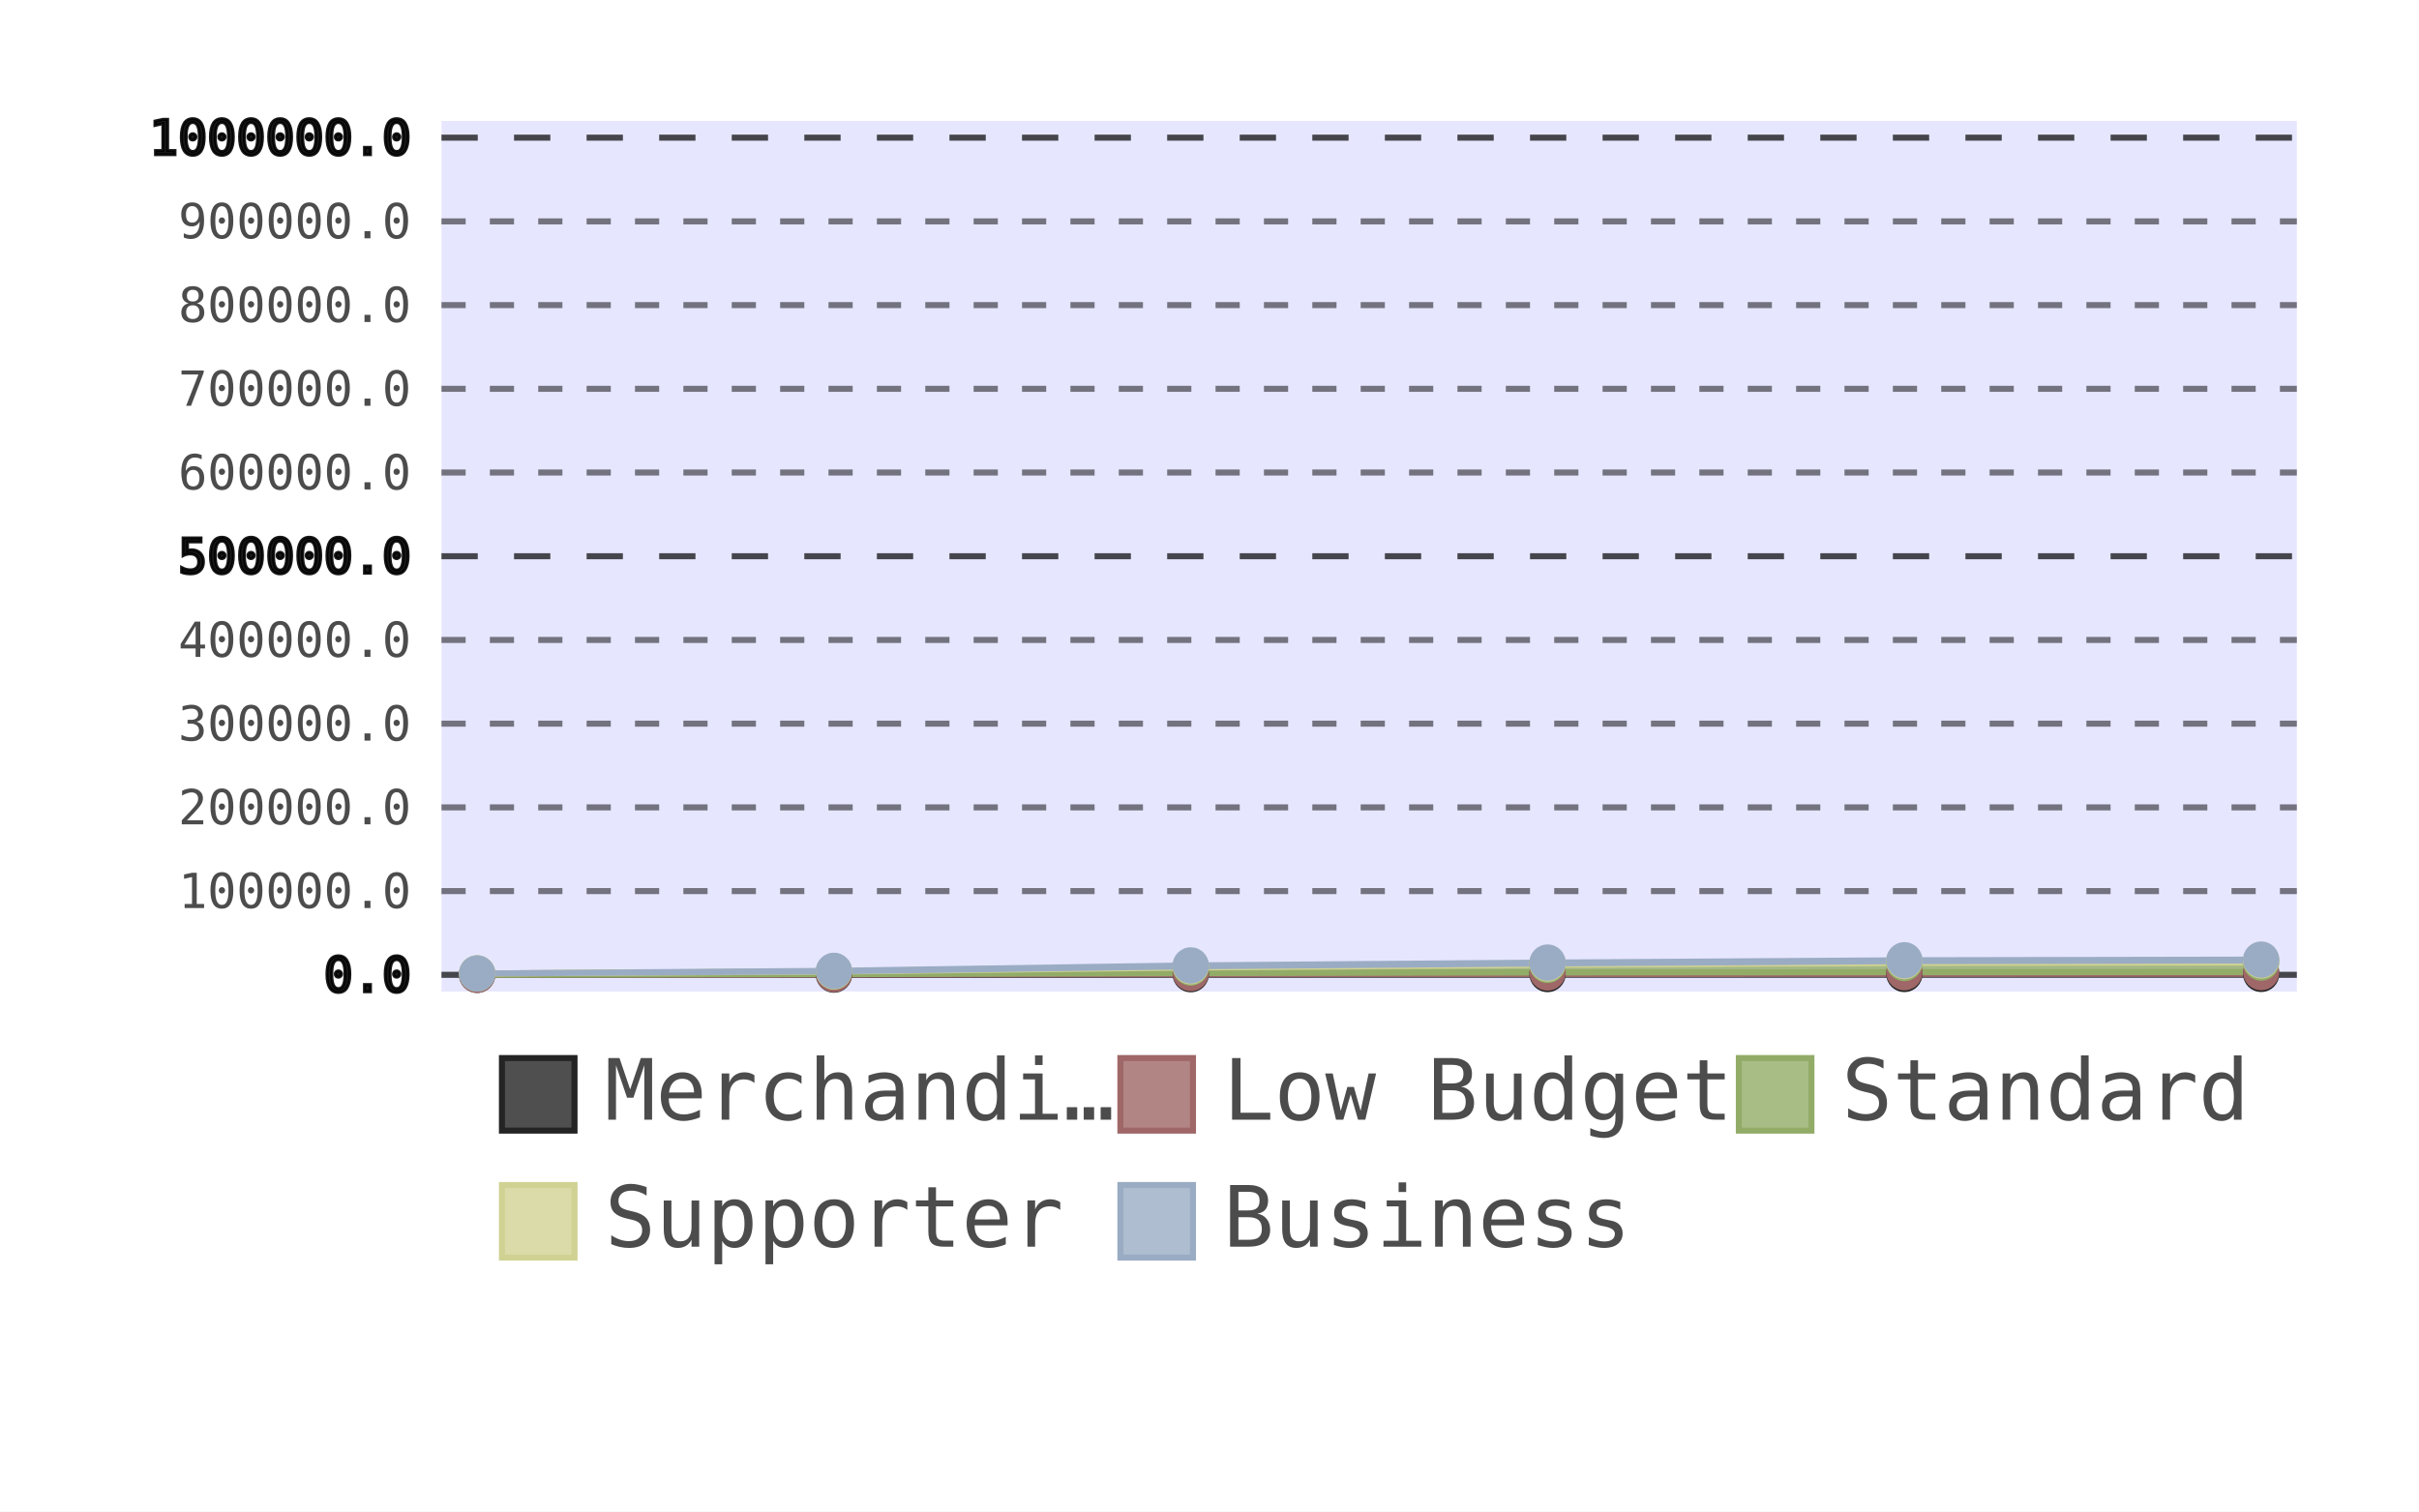
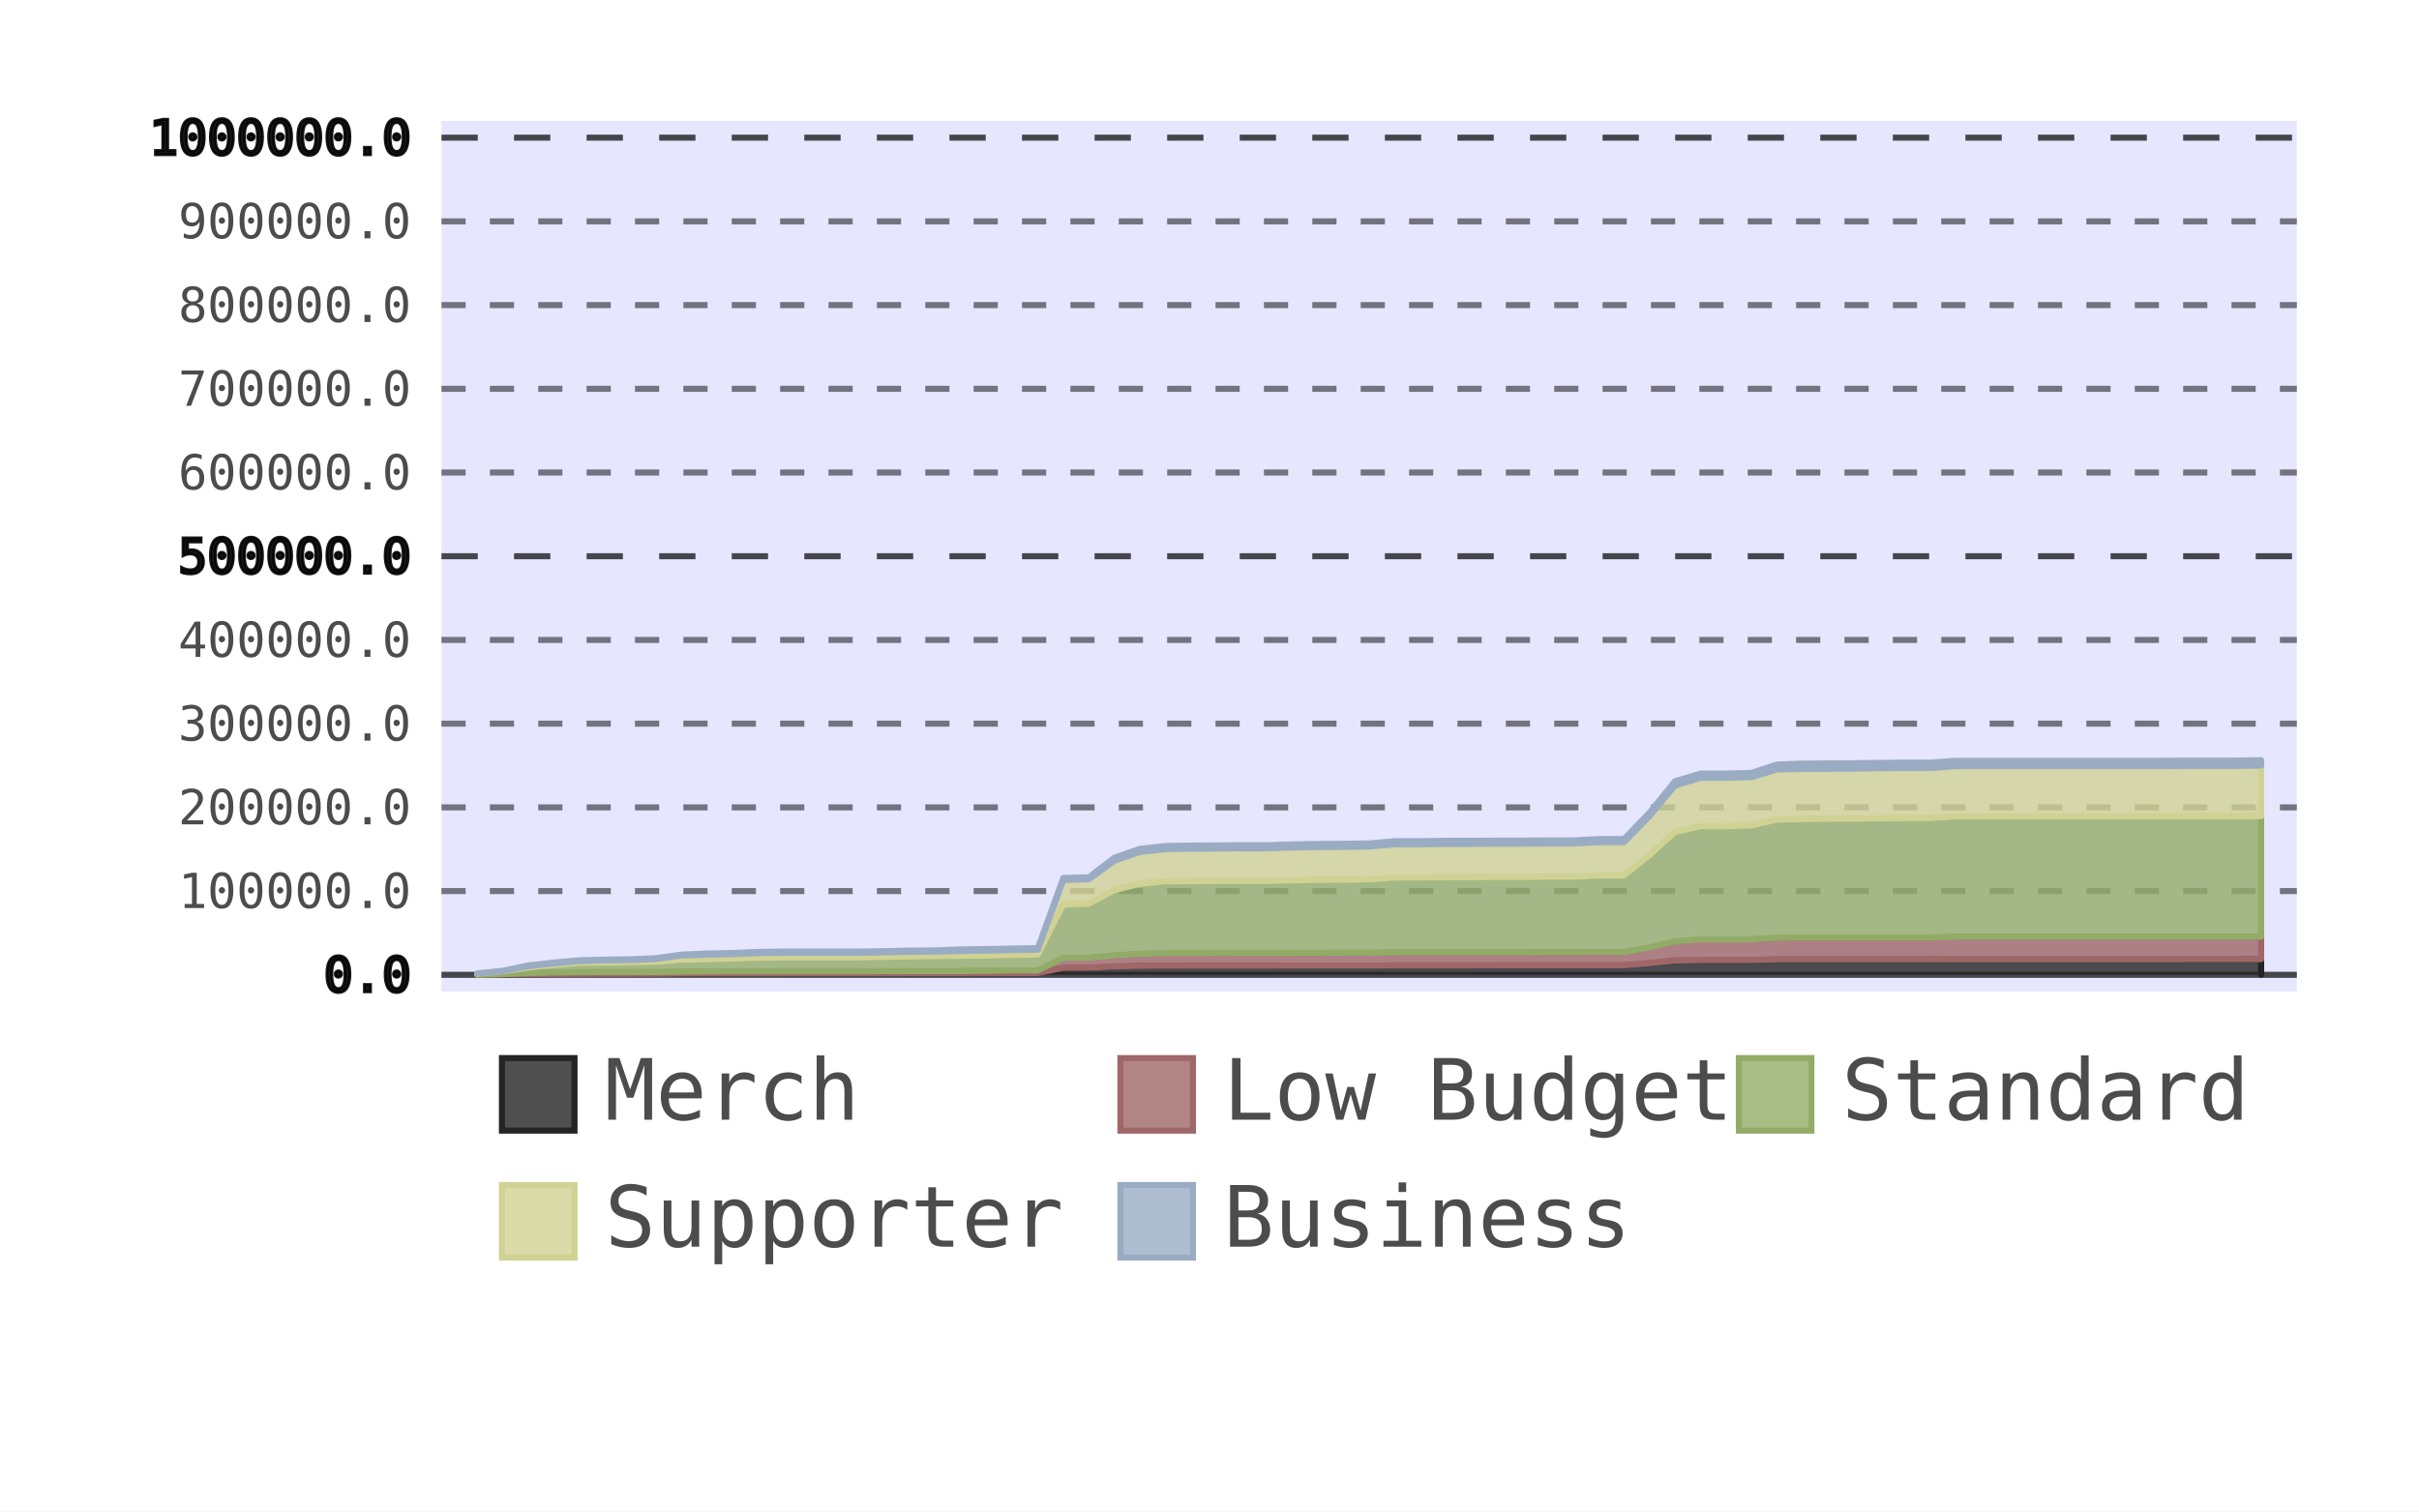
- <svg xmlns="http://www.w3.org/2000/svg" class="pygal-chart" id="chart-c2156979-db6f-4443-aa05-d9ec61f78ee3" viewBox="0 0 400 250">
+ <svg xmlns="http://www.w3.org/2000/svg" class="pygal-chart" id="chart-607668d2-a44b-4034-b220-4e1548776799" viewBox="0 0 400 250">
  <defs>
-     <style type="text/css">#chart-c2156979-db6f-4443-aa05-d9ec61f78ee3 .title{font-family:"monospace";font-size:16px}#chart-c2156979-db6f-4443-aa05-d9ec61f78ee3 .legends .legend text{font-family:"monospace";font-size:14px}#chart-c2156979-db6f-4443-aa05-d9ec61f78ee3 .axis text{font-family:"monospace";font-size:8px}#chart-c2156979-db6f-4443-aa05-d9ec61f78ee3 .axis text.major{font-family:"monospace";font-size:8px}#chart-c2156979-db6f-4443-aa05-d9ec61f78ee3 .series text{font-family:"monospace";font-size:8px}#chart-c2156979-db6f-4443-aa05-d9ec61f78ee3 .tooltip text{font-family:"monospace";font-size:16px}#chart-c2156979-db6f-4443-aa05-d9ec61f78ee3 text.no_data{font-size:64px}
- #chart-c2156979-db6f-4443-aa05-d9ec61f78ee3{background-color:white}#chart-c2156979-db6f-4443-aa05-d9ec61f78ee3 path,#chart-c2156979-db6f-4443-aa05-d9ec61f78ee3 line,#chart-c2156979-db6f-4443-aa05-d9ec61f78ee3 rect,#chart-c2156979-db6f-4443-aa05-d9ec61f78ee3 circle{-webkit-transition:250ms;-moz-transition:250ms;transition:250ms}#chart-c2156979-db6f-4443-aa05-d9ec61f78ee3 .graph &gt; .background{fill:white}#chart-c2156979-db6f-4443-aa05-d9ec61f78ee3 .plot &gt; .background{fill:rgba(0,0,255,0.1)}#chart-c2156979-db6f-4443-aa05-d9ec61f78ee3 .graph{fill:rgba(0,0,0,0.7)}#chart-c2156979-db6f-4443-aa05-d9ec61f78ee3 text.no_data{fill:rgba(0,0,0,0.9)}#chart-c2156979-db6f-4443-aa05-d9ec61f78ee3 .title{fill:rgba(0,0,0,0.9)}#chart-c2156979-db6f-4443-aa05-d9ec61f78ee3 .legends .legend text{fill:rgba(0,0,0,0.7)}#chart-c2156979-db6f-4443-aa05-d9ec61f78ee3 .legends .legend:hover text{fill:rgba(0,0,0,0.9)}#chart-c2156979-db6f-4443-aa05-d9ec61f78ee3 .axis .line{stroke:rgba(0,0,0,0.9)}#chart-c2156979-db6f-4443-aa05-d9ec61f78ee3 .axis .guide.line{stroke:rgba(0,0,0,0.5)}#chart-c2156979-db6f-4443-aa05-d9ec61f78ee3 .axis .major.line{stroke:rgba(0,0,0,0.7)}#chart-c2156979-db6f-4443-aa05-d9ec61f78ee3 .axis text.major{stroke:rgba(0,0,0,0.9);fill:rgba(0,0,0,0.9)}#chart-c2156979-db6f-4443-aa05-d9ec61f78ee3 .axis.y .guides:hover .guide.line,#chart-c2156979-db6f-4443-aa05-d9ec61f78ee3 .line-graph .axis.x .guides:hover .guide.line,#chart-c2156979-db6f-4443-aa05-d9ec61f78ee3 .stackedline-graph .axis.x .guides:hover .guide.line,#chart-c2156979-db6f-4443-aa05-d9ec61f78ee3 .xy-graph .axis.x .guides:hover .guide.line{stroke:rgba(0,0,0,0.9)}#chart-c2156979-db6f-4443-aa05-d9ec61f78ee3 .axis .guides:hover text{fill:rgba(0,0,0,0.9)}#chart-c2156979-db6f-4443-aa05-d9ec61f78ee3 .reactive{fill-opacity:.8}#chart-c2156979-db6f-4443-aa05-d9ec61f78ee3 .reactive.active,#chart-c2156979-db6f-4443-aa05-d9ec61f78ee3 .active .reactive{fill-opacity:.9}#chart-c2156979-db6f-4443-aa05-d9ec61f78ee3 .series{stroke-width:1.0;stroke-linejoin:round;stroke-linecap:round;stroke-dasharray:0,0}#chart-c2156979-db6f-4443-aa05-d9ec61f78ee3 .series text{fill:rgba(0,0,0,0.9)}#chart-c2156979-db6f-4443-aa05-d9ec61f78ee3 .tooltip rect{fill:rgba(0,0,255,0.1);stroke:rgba(0,0,0,0.9)}#chart-c2156979-db6f-4443-aa05-d9ec61f78ee3 .tooltip text{fill:rgba(0,0,0,0.9)}#chart-c2156979-db6f-4443-aa05-d9ec61f78ee3 .map-element{fill:rgba(0,0,0,0.7);stroke:rgba(0,0,0,0.5) !important;opacity:.9;stroke-width:3;-webkit-transition:250ms;-moz-transition:250ms;-o-transition:250ms;transition:250ms}#chart-c2156979-db6f-4443-aa05-d9ec61f78ee3 .map-element:hover{opacity:1;stroke-width:10}#chart-c2156979-db6f-4443-aa05-d9ec61f78ee3 .color-0,#chart-c2156979-db6f-4443-aa05-d9ec61f78ee3 .color-0 a:visited{stroke:#242424;fill:#242424}#chart-c2156979-db6f-4443-aa05-d9ec61f78ee3 .color-1,#chart-c2156979-db6f-4443-aa05-d9ec61f78ee3 .color-1 a:visited{stroke:#9f6767;fill:#9f6767}#chart-c2156979-db6f-4443-aa05-d9ec61f78ee3 .color-2,#chart-c2156979-db6f-4443-aa05-d9ec61f78ee3 .color-2 a:visited{stroke:#92ac68;fill:#92ac68}#chart-c2156979-db6f-4443-aa05-d9ec61f78ee3 .color-3,#chart-c2156979-db6f-4443-aa05-d9ec61f78ee3 .color-3 a:visited{stroke:#d0d293;fill:#d0d293}#chart-c2156979-db6f-4443-aa05-d9ec61f78ee3 .color-4,#chart-c2156979-db6f-4443-aa05-d9ec61f78ee3 .color-4 a:visited{stroke:#9aacc3;fill:#9aacc3}#chart-c2156979-db6f-4443-aa05-d9ec61f78ee3 .color-5,#chart-c2156979-db6f-4443-aa05-d9ec61f78ee3 .color-5 a:visited{stroke:#bb77a4;fill:#bb77a4}#chart-c2156979-db6f-4443-aa05-d9ec61f78ee3 .color-6,#chart-c2156979-db6f-4443-aa05-d9ec61f78ee3 .color-6 a:visited{stroke:#77bbb5;fill:#77bbb5}#chart-c2156979-db6f-4443-aa05-d9ec61f78ee3 .color-7,#chart-c2156979-db6f-4443-aa05-d9ec61f78ee3 .color-7 a:visited{stroke:#777777;fill:#777777}#chart-c2156979-db6f-4443-aa05-d9ec61f78ee3 .color-8,#chart-c2156979-db6f-4443-aa05-d9ec61f78ee3 .color-8 a:visited{stroke:#242424;fill:#242424}#chart-c2156979-db6f-4443-aa05-d9ec61f78ee3 .color-9,#chart-c2156979-db6f-4443-aa05-d9ec61f78ee3 .color-9 a:visited{stroke:#9f6767;fill:#9f6767}#chart-c2156979-db6f-4443-aa05-d9ec61f78ee3 .color-10,#chart-c2156979-db6f-4443-aa05-d9ec61f78ee3 .color-10 a:visited{stroke:#92ac68;fill:#92ac68}#chart-c2156979-db6f-4443-aa05-d9ec61f78ee3 .color-11,#chart-c2156979-db6f-4443-aa05-d9ec61f78ee3 .color-11 a:visited{stroke:#d0d293;fill:#d0d293}#chart-c2156979-db6f-4443-aa05-d9ec61f78ee3 .color-12,#chart-c2156979-db6f-4443-aa05-d9ec61f78ee3 .color-12 a:visited{stroke:#9aacc3;fill:#9aacc3}#chart-c2156979-db6f-4443-aa05-d9ec61f78ee3 .color-13,#chart-c2156979-db6f-4443-aa05-d9ec61f78ee3 .color-13 a:visited{stroke:#bb77a4;fill:#bb77a4}#chart-c2156979-db6f-4443-aa05-d9ec61f78ee3 .color-14,#chart-c2156979-db6f-4443-aa05-d9ec61f78ee3 .color-14 a:visited{stroke:#77bbb5;fill:#77bbb5}#chart-c2156979-db6f-4443-aa05-d9ec61f78ee3 .color-15,#chart-c2156979-db6f-4443-aa05-d9ec61f78ee3 .color-15 a:visited{stroke:#777777;fill:#777777}
- #chart-c2156979-db6f-4443-aa05-d9ec61f78ee3 text.no_data{text-anchor:middle}#chart-c2156979-db6f-4443-aa05-d9ec61f78ee3 .guide.line{fill-opacity:0}#chart-c2156979-db6f-4443-aa05-d9ec61f78ee3 .centered{text-anchor:middle}#chart-c2156979-db6f-4443-aa05-d9ec61f78ee3 .title{text-anchor:middle}#chart-c2156979-db6f-4443-aa05-d9ec61f78ee3 .legends .legend text{fill-opacity:1}#chart-c2156979-db6f-4443-aa05-d9ec61f78ee3 .axis.x text{text-anchor:middle}#chart-c2156979-db6f-4443-aa05-d9ec61f78ee3 .axis.x:not(.web) text[transform]{text-anchor:start}#chart-c2156979-db6f-4443-aa05-d9ec61f78ee3 .axis.y text{text-anchor:end}#chart-c2156979-db6f-4443-aa05-d9ec61f78ee3 .axis.y2 text{text-anchor:start}#chart-c2156979-db6f-4443-aa05-d9ec61f78ee3 .axis.y .logarithmic text:not(.major),#chart-c2156979-db6f-4443-aa05-d9ec61f78ee3 .axis.y2 .logarithmic text:not(.major){font-size:50%}#chart-c2156979-db6f-4443-aa05-d9ec61f78ee3 .axis .guide.line{stroke-dasharray:4,4}#chart-c2156979-db6f-4443-aa05-d9ec61f78ee3 .axis .major.guide.line{stroke-dasharray:6,6}#chart-c2156979-db6f-4443-aa05-d9ec61f78ee3 .axis text.major{stroke-width:0.5px}#chart-c2156979-db6f-4443-aa05-d9ec61f78ee3 .horizontal .axis.y .guide.line,#chart-c2156979-db6f-4443-aa05-d9ec61f78ee3 .horizontal .axis.y2 .guide.line,#chart-c2156979-db6f-4443-aa05-d9ec61f78ee3 .vertical .axis.x .guide.line{opacity:0}#chart-c2156979-db6f-4443-aa05-d9ec61f78ee3 .horizontal .axis.always_show .guide.line,#chart-c2156979-db6f-4443-aa05-d9ec61f78ee3 .vertical .axis.always_show .guide.line{opacity:1 !important}#chart-c2156979-db6f-4443-aa05-d9ec61f78ee3 .axis.y .guides:hover .guide.line,#chart-c2156979-db6f-4443-aa05-d9ec61f78ee3 .axis.y2 .guides:hover .guide.line,#chart-c2156979-db6f-4443-aa05-d9ec61f78ee3 .axis.x .guides:hover .guide.line{opacity:1}#chart-c2156979-db6f-4443-aa05-d9ec61f78ee3 .axis .guides:hover text{opacity:1}#chart-c2156979-db6f-4443-aa05-d9ec61f78ee3 .nofill{fill:none}#chart-c2156979-db6f-4443-aa05-d9ec61f78ee3 .subtle-fill{fill-opacity:.2}#chart-c2156979-db6f-4443-aa05-d9ec61f78ee3 .dot{stroke-width:1px;fill-opacity:1}#chart-c2156979-db6f-4443-aa05-d9ec61f78ee3 .dot.active{stroke-width:5px}#chart-c2156979-db6f-4443-aa05-d9ec61f78ee3 .series text{stroke:none}#chart-c2156979-db6f-4443-aa05-d9ec61f78ee3 .series text.active{opacity:1}#chart-c2156979-db6f-4443-aa05-d9ec61f78ee3 .tooltip rect{fill-opacity:0.8}#chart-c2156979-db6f-4443-aa05-d9ec61f78ee3 .tooltip text{fill-opacity:1}#chart-c2156979-db6f-4443-aa05-d9ec61f78ee3 .tooltip text tspan.label{fill-opacity:.8}</style>
+     <style type="text/css">#chart-607668d2-a44b-4034-b220-4e1548776799 .title{font-family:"monospace";font-size:16px}#chart-607668d2-a44b-4034-b220-4e1548776799 .legends .legend text{font-family:"monospace";font-size:14px}#chart-607668d2-a44b-4034-b220-4e1548776799 .axis text{font-family:"monospace";font-size:8px}#chart-607668d2-a44b-4034-b220-4e1548776799 .axis text.major{font-family:"monospace";font-size:8px}#chart-607668d2-a44b-4034-b220-4e1548776799 .series text{font-family:"monospace";font-size:8px}#chart-607668d2-a44b-4034-b220-4e1548776799 .tooltip text{font-family:"monospace";font-size:16px}#chart-607668d2-a44b-4034-b220-4e1548776799 text.no_data{font-size:64px}
+ #chart-607668d2-a44b-4034-b220-4e1548776799{background-color:white}#chart-607668d2-a44b-4034-b220-4e1548776799 path,#chart-607668d2-a44b-4034-b220-4e1548776799 line,#chart-607668d2-a44b-4034-b220-4e1548776799 rect,#chart-607668d2-a44b-4034-b220-4e1548776799 circle{-webkit-transition:250ms;-moz-transition:250ms;transition:250ms}#chart-607668d2-a44b-4034-b220-4e1548776799 .graph &gt; .background{fill:white}#chart-607668d2-a44b-4034-b220-4e1548776799 .plot &gt; .background{fill:rgba(0,0,255,0.1)}#chart-607668d2-a44b-4034-b220-4e1548776799 .graph{fill:rgba(0,0,0,0.7)}#chart-607668d2-a44b-4034-b220-4e1548776799 text.no_data{fill:rgba(0,0,0,0.9)}#chart-607668d2-a44b-4034-b220-4e1548776799 .title{fill:rgba(0,0,0,0.9)}#chart-607668d2-a44b-4034-b220-4e1548776799 .legends .legend text{fill:rgba(0,0,0,0.7)}#chart-607668d2-a44b-4034-b220-4e1548776799 .legends .legend:hover text{fill:rgba(0,0,0,0.9)}#chart-607668d2-a44b-4034-b220-4e1548776799 .axis .line{stroke:rgba(0,0,0,0.9)}#chart-607668d2-a44b-4034-b220-4e1548776799 .axis .guide.line{stroke:rgba(0,0,0,0.5)}#chart-607668d2-a44b-4034-b220-4e1548776799 .axis .major.line{stroke:rgba(0,0,0,0.7)}#chart-607668d2-a44b-4034-b220-4e1548776799 .axis text.major{stroke:rgba(0,0,0,0.9);fill:rgba(0,0,0,0.9)}#chart-607668d2-a44b-4034-b220-4e1548776799 .axis.y .guides:hover .guide.line,#chart-607668d2-a44b-4034-b220-4e1548776799 .line-graph .axis.x .guides:hover .guide.line,#chart-607668d2-a44b-4034-b220-4e1548776799 .stackedline-graph .axis.x .guides:hover .guide.line,#chart-607668d2-a44b-4034-b220-4e1548776799 .xy-graph .axis.x .guides:hover .guide.line{stroke:rgba(0,0,0,0.9)}#chart-607668d2-a44b-4034-b220-4e1548776799 .axis .guides:hover text{fill:rgba(0,0,0,0.9)}#chart-607668d2-a44b-4034-b220-4e1548776799 .reactive{fill-opacity:.8}#chart-607668d2-a44b-4034-b220-4e1548776799 .reactive.active,#chart-607668d2-a44b-4034-b220-4e1548776799 .active .reactive{fill-opacity:.9}#chart-607668d2-a44b-4034-b220-4e1548776799 .series{stroke-width:1.0;stroke-linejoin:round;stroke-linecap:round;stroke-dasharray:0,0}#chart-607668d2-a44b-4034-b220-4e1548776799 .series text{fill:rgba(0,0,0,0.9)}#chart-607668d2-a44b-4034-b220-4e1548776799 .tooltip rect{fill:rgba(0,0,255,0.1);stroke:rgba(0,0,0,0.9)}#chart-607668d2-a44b-4034-b220-4e1548776799 .tooltip text{fill:rgba(0,0,0,0.9)}#chart-607668d2-a44b-4034-b220-4e1548776799 .map-element{fill:rgba(0,0,0,0.7);stroke:rgba(0,0,0,0.5) !important;opacity:.9;stroke-width:3;-webkit-transition:250ms;-moz-transition:250ms;-o-transition:250ms;transition:250ms}#chart-607668d2-a44b-4034-b220-4e1548776799 .map-element:hover{opacity:1;stroke-width:10}#chart-607668d2-a44b-4034-b220-4e1548776799 .color-0,#chart-607668d2-a44b-4034-b220-4e1548776799 .color-0 a:visited{stroke:#242424;fill:#242424}#chart-607668d2-a44b-4034-b220-4e1548776799 .color-1,#chart-607668d2-a44b-4034-b220-4e1548776799 .color-1 a:visited{stroke:#9f6767;fill:#9f6767}#chart-607668d2-a44b-4034-b220-4e1548776799 .color-2,#chart-607668d2-a44b-4034-b220-4e1548776799 .color-2 a:visited{stroke:#92ac68;fill:#92ac68}#chart-607668d2-a44b-4034-b220-4e1548776799 .color-3,#chart-607668d2-a44b-4034-b220-4e1548776799 .color-3 a:visited{stroke:#d0d293;fill:#d0d293}#chart-607668d2-a44b-4034-b220-4e1548776799 .color-4,#chart-607668d2-a44b-4034-b220-4e1548776799 .color-4 a:visited{stroke:#9aacc3;fill:#9aacc3}#chart-607668d2-a44b-4034-b220-4e1548776799 .color-5,#chart-607668d2-a44b-4034-b220-4e1548776799 .color-5 a:visited{stroke:#bb77a4;fill:#bb77a4}#chart-607668d2-a44b-4034-b220-4e1548776799 .color-6,#chart-607668d2-a44b-4034-b220-4e1548776799 .color-6 a:visited{stroke:#77bbb5;fill:#77bbb5}#chart-607668d2-a44b-4034-b220-4e1548776799 .color-7,#chart-607668d2-a44b-4034-b220-4e1548776799 .color-7 a:visited{stroke:#777777;fill:#777777}#chart-607668d2-a44b-4034-b220-4e1548776799 .color-8,#chart-607668d2-a44b-4034-b220-4e1548776799 .color-8 a:visited{stroke:#242424;fill:#242424}#chart-607668d2-a44b-4034-b220-4e1548776799 .color-9,#chart-607668d2-a44b-4034-b220-4e1548776799 .color-9 a:visited{stroke:#9f6767;fill:#9f6767}#chart-607668d2-a44b-4034-b220-4e1548776799 .color-10,#chart-607668d2-a44b-4034-b220-4e1548776799 .color-10 a:visited{stroke:#92ac68;fill:#92ac68}#chart-607668d2-a44b-4034-b220-4e1548776799 .color-11,#chart-607668d2-a44b-4034-b220-4e1548776799 .color-11 a:visited{stroke:#d0d293;fill:#d0d293}#chart-607668d2-a44b-4034-b220-4e1548776799 .color-12,#chart-607668d2-a44b-4034-b220-4e1548776799 .color-12 a:visited{stroke:#9aacc3;fill:#9aacc3}#chart-607668d2-a44b-4034-b220-4e1548776799 .color-13,#chart-607668d2-a44b-4034-b220-4e1548776799 .color-13 a:visited{stroke:#bb77a4;fill:#bb77a4}#chart-607668d2-a44b-4034-b220-4e1548776799 .color-14,#chart-607668d2-a44b-4034-b220-4e1548776799 .color-14 a:visited{stroke:#77bbb5;fill:#77bbb5}#chart-607668d2-a44b-4034-b220-4e1548776799 .color-15,#chart-607668d2-a44b-4034-b220-4e1548776799 .color-15 a:visited{stroke:#777777;fill:#777777}
+ #chart-607668d2-a44b-4034-b220-4e1548776799 text.no_data{text-anchor:middle}#chart-607668d2-a44b-4034-b220-4e1548776799 .guide.line{fill-opacity:0}#chart-607668d2-a44b-4034-b220-4e1548776799 .centered{text-anchor:middle}#chart-607668d2-a44b-4034-b220-4e1548776799 .title{text-anchor:middle}#chart-607668d2-a44b-4034-b220-4e1548776799 .legends .legend text{fill-opacity:1}#chart-607668d2-a44b-4034-b220-4e1548776799 .axis.x text{text-anchor:middle}#chart-607668d2-a44b-4034-b220-4e1548776799 .axis.x:not(.web) text[transform]{text-anchor:start}#chart-607668d2-a44b-4034-b220-4e1548776799 .axis.y text{text-anchor:end}#chart-607668d2-a44b-4034-b220-4e1548776799 .axis.y2 text{text-anchor:start}#chart-607668d2-a44b-4034-b220-4e1548776799 .axis.y .logarithmic text:not(.major),#chart-607668d2-a44b-4034-b220-4e1548776799 .axis.y2 .logarithmic text:not(.major){font-size:50%}#chart-607668d2-a44b-4034-b220-4e1548776799 .axis .guide.line{stroke-dasharray:4,4}#chart-607668d2-a44b-4034-b220-4e1548776799 .axis .major.guide.line{stroke-dasharray:6,6}#chart-607668d2-a44b-4034-b220-4e1548776799 .axis text.major{stroke-width:0.5px}#chart-607668d2-a44b-4034-b220-4e1548776799 .horizontal .axis.y .guide.line,#chart-607668d2-a44b-4034-b220-4e1548776799 .horizontal .axis.y2 .guide.line,#chart-607668d2-a44b-4034-b220-4e1548776799 .vertical .axis.x .guide.line{opacity:0}#chart-607668d2-a44b-4034-b220-4e1548776799 .horizontal .axis.always_show .guide.line,#chart-607668d2-a44b-4034-b220-4e1548776799 .vertical .axis.always_show .guide.line{opacity:1 !important}#chart-607668d2-a44b-4034-b220-4e1548776799 .axis.y .guides:hover .guide.line,#chart-607668d2-a44b-4034-b220-4e1548776799 .axis.y2 .guides:hover .guide.line,#chart-607668d2-a44b-4034-b220-4e1548776799 .axis.x .guides:hover .guide.line{opacity:1}#chart-607668d2-a44b-4034-b220-4e1548776799 .axis .guides:hover text{opacity:1}#chart-607668d2-a44b-4034-b220-4e1548776799 .nofill{fill:none}#chart-607668d2-a44b-4034-b220-4e1548776799 .subtle-fill{fill-opacity:.2}#chart-607668d2-a44b-4034-b220-4e1548776799 .dot{stroke-width:1px;fill-opacity:1}#chart-607668d2-a44b-4034-b220-4e1548776799 .dot.active{stroke-width:5px}#chart-607668d2-a44b-4034-b220-4e1548776799 .series text{stroke:none}#chart-607668d2-a44b-4034-b220-4e1548776799 .series text.active{opacity:1}#chart-607668d2-a44b-4034-b220-4e1548776799 .tooltip rect{fill-opacity:0.8}#chart-607668d2-a44b-4034-b220-4e1548776799 .tooltip text{fill-opacity:1}#chart-607668d2-a44b-4034-b220-4e1548776799 .tooltip text tspan.label{fill-opacity:.8}</style>
  </defs>
  <g class="graph stackedline-graph vertical">
    <rect class="background" height="250" width="400" x="0" y="0" />
    <g class="plot" transform="translate(73, 20)">
      <rect class="background" height="144.0" width="306.8" x="0" y="0" />
      <g class="axis y">
        <g class="guides">
          <path class="major line" d="M0 141.231 h306.8" />
          <text class="major" x="-5" y="144.031">0.0</text>
        </g>
        <g class="guides">
          <path class="guide line" d="M0 127.385 h306.8" />
          <text class="" x="-5" y="130.185">100000.0</text>
        </g>
        <g class="guides">
          <path class="guide line" d="M0 113.538 h306.8" />
          <text class="" x="-5" y="116.338">200000.0</text>
        </g>
        <g class="guides">
          <path class="guide line" d="M0 99.692 h306.8" />
          <text class="" x="-5" y="102.492">300000.0</text>
        </g>
        <g class="guides">
          <path class="guide line" d="M0 85.846 h306.8" />
          <text class="" x="-5" y="88.646">400000.0</text>
        </g>
        <g class="guides">
          <path class="major guide line" d="M0 72 h306.8" />
          <text class="major" x="-5" y="74.8">500000.0</text>
        </g>
        <g class="guides">
          <path class="guide line" d="M0 58.154 h306.8" />
          <text class="" x="-5" y="60.954">600000.0</text>
        </g>
        <g class="guides">
          <path class="guide line" d="M0 44.308 h306.8" />
          <text class="" x="-5" y="47.108">700000.0</text>
        </g>
        <g class="guides">
          <path class="guide line" d="M0 30.462 h306.8" />
          <text class="" x="-5" y="33.262">800000.0</text>
        </g>
        <g class="guides">
          <path class="guide line" d="M0 16.615 h306.8" />
          <text class="" x="-5" y="19.415">900000.0</text>
        </g>
        <g class="guides">
          <path class="major guide line" d="M0 2.769 h306.8" />
          <text class="major" x="-5" y="5.569">1000000.0</text>
        </g>
      </g>
      <g class="series serie-0 color-0">
-         <path class="line reactive" d="M5.9 141.231 L5.9 141.225 64.9 141.198 123.9 141.123 182.9 141.102 241.9 141.089 300.9 141.074 300.9 141.231" />
+         <path class="line reactive" d="M5.9 141.231 L5.9 141.225 10.114 141.198 14.329 141.123 18.543 141.102 22.757 141.089 26.971 141.074 31.186 141.074 35.4 141.068 39.614 141.006 43.829 140.995 48.043 140.99 52.257 140.982 56.471 140.977 60.686 140.977 64.9 140.977 69.114 140.977 73.329 140.969 77.543 140.966 81.757 140.966 85.971 140.959 90.186 140.953 94.4 140.95 98.614 140.948 102.829 140.069 107.043 140.056 111.257 139.855 115.471 139.757 119.686 139.739 123.9 139.736 128.114 139.736 132.329 139.731 136.543 139.731 140.757 139.723 144.971 139.71 149.186 139.71 153.4 139.71 157.614 139.676 161.829 139.676 166.043 139.676 170.257 139.676 174.471 139.673 178.686 139.673 182.9 139.668 187.114 139.668 191.329 139.655 195.543 139.655 199.757 139.312 203.971 138.862 208.186 138.796 212.4 138.796 216.614 138.796 220.829 138.673 225.043 138.673 229.257 138.673 233.471 138.673 237.686 138.671 241.9 138.671 246.114 138.671 250.329 138.655 254.543 138.655 258.757 138.655 262.971 138.655 267.186 138.655 271.4 138.655 275.614 138.655 279.829 138.655 284.043 138.655 288.257 138.652 292.471 138.652 296.686 138.652 300.9 138.642 300.9 141.231" />
      </g>
      <g class="series serie-1 color-1">
-         <path class="line reactive" d="M5.9 141.225 L64.9 141.121 123.9 140.943 182.9 140.844 241.9 140.804 300.9 140.788 300.9 141.074 241.9 141.089 182.9 141.102 123.9 141.123 64.9 141.198 5.9 141.225" />
+         <path class="line reactive" d="M5.9 141.225 L10.114 141.121 14.329 140.943 18.543 140.844 22.757 140.804 26.971 140.788 31.186 140.788 35.4 140.783 39.614 140.721 43.829 140.66 48.043 140.655 52.257 140.646 56.471 140.642 60.686 140.642 64.9 140.642 69.114 140.642 73.329 140.634 77.543 140.631 81.757 140.631 85.971 140.624 90.186 140.563 94.4 140.51 98.614 140.507 102.829 138.432 107.043 138.419 111.257 138.03 115.471 137.757 119.686 137.659 123.9 137.656 128.114 137.631 132.329 137.626 136.543 137.626 140.757 137.618 144.971 137.606 149.186 137.581 153.4 137.581 157.614 137.521 161.829 137.521 166.043 137.521 170.257 137.521 174.471 137.519 178.686 137.519 182.9 137.486 187.114 137.486 191.329 137.473 195.543 137.473 199.757 136.703 203.971 135.71 208.186 135.362 212.4 135.362 216.614 135.362 220.829 135.087 225.043 135.062 229.257 135.062 233.471 135.062 237.686 135.06 241.9 135.06 246.114 135.06 250.329 134.936 254.543 134.936 258.757 134.936 262.971 134.936 267.186 134.936 271.4 134.936 275.614 134.936 279.829 134.936 284.043 134.936 288.257 134.933 292.471 134.933 296.686 134.933 300.9 134.922 300.9 138.642 296.686 138.652 292.471 138.652 288.257 138.652 284.043 138.655 279.829 138.655 275.614 138.655 271.4 138.655 267.186 138.655 262.971 138.655 258.757 138.655 254.543 138.655 250.329 138.655 246.114 138.671 241.9 138.671 237.686 138.671 233.471 138.673 229.257 138.673 225.043 138.673 220.829 138.673 216.614 138.796 212.4 138.796 208.186 138.796 203.971 138.862 199.757 139.312 195.543 139.655 191.329 139.655 187.114 139.668 182.9 139.668 178.686 139.673 174.471 139.673 170.257 139.676 166.043 139.676 161.829 139.676 157.614 139.676 153.4 139.71 149.186 139.71 144.971 139.71 140.757 139.723 136.543 139.731 132.329 139.731 128.114 139.736 123.9 139.736 119.686 139.739 115.471 139.757 111.257 139.855 107.043 140.056 102.829 140.069 98.614 140.948 94.4 140.95 90.186 140.953 85.971 140.959 81.757 140.966 77.543 140.966 73.329 140.969 69.114 140.977 64.9 140.977 60.686 140.977 56.471 140.977 52.257 140.982 48.043 140.99 43.829 140.995 39.614 141.006 35.4 141.068 31.186 141.074 26.971 141.074 22.757 141.089 18.543 141.102 14.329 141.123 10.114 141.198 5.9 141.225" />
      </g>
      <g class="series serie-2 color-2">
-         <path class="line reactive" d="M5.9 141.012 L64.9 140.694 123.9 140.03 182.9 139.596 241.9 139.281 300.9 139.204 300.9 140.788 241.9 140.804 182.9 140.844 123.9 140.943 64.9 141.121 5.9 141.225" />
+         <path class="line reactive" d="M5.9 141.012 L10.114 140.694 14.329 140.03 18.543 139.596 22.757 139.281 26.971 139.204 31.186 139.143 35.4 139.107 39.614 138.741 43.829 138.65 48.043 138.553 52.257 138.423 56.471 138.357 60.686 138.357 64.9 138.357 69.114 138.357 73.329 138.288 77.543 138.194 81.757 138.164 85.971 138.095 90.186 138.034 94.4 137.951 98.614 137.888 102.829 129.599 107.043 129.494 111.257 127.216 115.471 126.182 119.686 125.779 123.9 125.746 128.114 125.721 132.329 125.715 136.543 125.715 140.757 125.616 144.971 125.543 149.186 125.518 153.4 125.457 157.614 125.154 161.829 125.154 166.043 125.093 170.257 125.093 174.471 125.06 178.686 125.06 182.9 125.027 187.114 125.027 191.329 124.801 195.543 124.801 199.757 121.442 203.971 117.616 208.186 116.659 212.4 116.659 216.614 116.537 220.829 115.561 225.043 115.476 229.257 115.445 233.471 115.415 237.686 115.351 241.9 115.32 246.114 115.32 250.329 115.044 254.543 115.044 258.757 115.044 262.971 115.044 267.186 115.044 271.4 115.044 275.614 115.044 279.829 115.044 284.043 115.044 288.257 115.011 292.471 115.011 296.686 115.011 300.9 115.001 300.9 134.922 296.686 134.933 292.471 134.933 288.257 134.933 284.043 134.936 279.829 134.936 275.614 134.936 271.4 134.936 267.186 134.936 262.971 134.936 258.757 134.936 254.543 134.936 250.329 134.936 246.114 135.06 241.9 135.06 237.686 135.06 233.471 135.062 229.257 135.062 225.043 135.062 220.829 135.087 216.614 135.362 212.4 135.362 208.186 135.362 203.971 135.71 199.757 136.703 195.543 137.473 191.329 137.473 187.114 137.486 182.9 137.486 178.686 137.519 174.471 137.519 170.257 137.521 166.043 137.521 161.829 137.521 157.614 137.521 153.4 137.581 149.186 137.581 144.971 137.606 140.757 137.618 136.543 137.626 132.329 137.626 128.114 137.631 123.9 137.656 119.686 137.659 115.471 137.757 111.257 138.03 107.043 138.419 102.829 138.432 98.614 140.507 94.4 140.51 90.186 140.563 85.971 140.624 81.757 140.631 77.543 140.631 73.329 140.634 69.114 140.642 64.9 140.642 60.686 140.642 56.471 140.642 52.257 140.646 48.043 140.655 43.829 140.66 39.614 140.721 35.4 140.783 31.186 140.788 26.971 140.788 22.757 140.804 18.543 140.844 14.329 140.943 10.114 141.121 5.9 141.225" />
      </g>
      <g class="series serie-3 color-3">
-         <path class="line reactive" d="M5.9 141.012 L64.9 140.653 123.9 139.822 182.9 139.355 241.9 138.97 300.9 138.861 300.9 139.204 241.9 139.281 182.9 139.596 123.9 140.03 64.9 140.694 5.9 141.012" />
+         <path class="line reactive" d="M5.9 141.012 L10.114 140.653 14.329 139.822 18.543 139.355 22.757 138.97 26.971 138.861 31.186 138.8 35.4 138.626 39.614 138.043 43.829 137.919 48.043 137.822 52.257 137.656 56.471 137.59 60.686 137.59 64.9 137.59 69.114 137.59 73.329 137.521 77.543 137.427 81.757 137.397 85.971 137.295 90.186 137.234 94.4 137.151 98.614 137.087 102.829 125.539 107.043 125.434 111.257 122.376 115.471 120.915 119.686 120.446 123.9 120.371 128.114 120.346 132.329 120.307 136.543 120.307 140.757 120.172 144.971 120.099 149.186 120.074 153.4 120.013 157.614 119.643 161.829 119.643 166.043 119.582 170.257 119.582 174.471 119.549 178.686 119.549 182.9 119.517 187.114 119.517 191.329 119.29 195.543 119.29 199.757 114.987 203.971 109.926 208.186 108.653 212.4 108.653 216.614 108.531 220.829 107.273 225.043 107.187 229.257 107.157 233.471 107.126 237.686 107.063 241.9 107.032 246.114 107.032 250.329 106.723 254.543 106.723 258.757 106.723 262.971 106.723 267.186 106.723 271.4 106.723 275.614 106.723 279.829 106.723 284.043 106.723 288.257 106.689 292.471 106.689 296.686 106.689 300.9 106.613 300.9 115.001 296.686 115.011 292.471 115.011 288.257 115.011 284.043 115.044 279.829 115.044 275.614 115.044 271.4 115.044 267.186 115.044 262.971 115.044 258.757 115.044 254.543 115.044 250.329 115.044 246.114 115.32 241.9 115.32 237.686 115.351 233.471 115.415 229.257 115.445 225.043 115.476 220.829 115.561 216.614 116.537 212.4 116.659 208.186 116.659 203.971 117.616 199.757 121.442 195.543 124.801 191.329 124.801 187.114 125.027 182.9 125.027 178.686 125.06 174.471 125.06 170.257 125.093 166.043 125.093 161.829 125.154 157.614 125.154 153.4 125.457 149.186 125.518 144.971 125.543 140.757 125.616 136.543 125.715 132.329 125.715 128.114 125.721 123.9 125.746 119.686 125.779 115.471 126.182 111.257 127.216 107.043 129.494 102.829 129.599 98.614 137.888 94.4 137.951 90.186 138.034 85.971 138.095 81.757 138.164 77.543 138.194 73.329 138.288 69.114 138.357 64.9 138.357 60.686 138.357 56.471 138.357 52.257 138.423 48.043 138.553 43.829 138.65 39.614 138.741 35.4 139.107 31.186 139.143 26.971 139.204 22.757 139.281 18.543 139.596 14.329 140.03 10.114 140.694 5.9 141.012" />
      </g>
      <g class="series serie-4 color-4">
-         <path class="line reactive" d="M5.9 141.012 L64.9 140.57 123.9 139.677 182.9 139.209 241.9 138.825 300.9 138.716 300.9 138.861 241.9 138.97 182.9 139.355 123.9 139.822 64.9 140.653 5.9 141.012" />
+         <path class="line reactive" d="M5.9 141.012 L10.114 140.57 14.329 139.677 18.543 139.209 22.757 138.825 26.971 138.716 31.186 138.655 35.4 138.48 39.614 137.897 43.829 137.711 48.043 137.614 52.257 137.448 56.471 137.382 60.686 137.382 64.9 137.382 69.114 137.382 73.329 137.314 77.543 137.22 81.757 137.189 85.971 137.025 90.186 136.964 94.4 136.881 98.614 136.817 102.829 125.207 107.043 125.102 111.257 121.857 115.471 120.396 119.686 119.926 123.9 119.852 128.114 119.827 132.329 119.788 136.543 119.788 140.757 119.653 144.971 119.58 149.186 119.555 153.4 119.494 157.614 119.124 161.829 119.124 166.043 119.063 170.257 119.063 174.471 119.03 178.686 119.03 182.9 118.997 187.114 118.997 191.329 118.771 195.543 118.771 199.757 114.405 203.971 109.22 208.186 107.947 212.4 107.947 216.614 107.825 220.829 106.442 225.043 106.294 229.257 106.264 233.471 106.233 237.686 106.17 241.9 106.139 246.114 106.139 250.329 105.83 254.543 105.83 258.757 105.83 262.971 105.83 267.186 105.83 271.4 105.83 275.614 105.83 279.829 105.83 284.043 105.83 288.257 105.796 292.471 105.796 296.686 105.796 300.9 105.72 300.9 106.613 296.686 106.689 292.471 106.689 288.257 106.689 284.043 106.723 279.829 106.723 275.614 106.723 271.4 106.723 267.186 106.723 262.971 106.723 258.757 106.723 254.543 106.723 250.329 106.723 246.114 107.032 241.9 107.032 237.686 107.063 233.471 107.126 229.257 107.157 225.043 107.187 220.829 107.273 216.614 108.531 212.4 108.653 208.186 108.653 203.971 109.926 199.757 114.987 195.543 119.29 191.329 119.29 187.114 119.517 182.9 119.517 178.686 119.549 174.471 119.549 170.257 119.582 166.043 119.582 161.829 119.643 157.614 119.643 153.4 120.013 149.186 120.074 144.971 120.099 140.757 120.172 136.543 120.307 132.329 120.307 128.114 120.346 123.9 120.371 119.686 120.446 115.471 120.915 111.257 122.376 107.043 125.434 102.829 125.539 98.614 137.087 94.4 137.151 90.186 137.234 85.971 137.295 81.757 137.397 77.543 137.427 73.329 137.521 69.114 137.59 64.9 137.59 60.686 137.59 56.471 137.59 52.257 137.656 48.043 137.822 43.829 137.919 39.614 138.043 35.4 138.626 31.186 138.8 26.971 138.861 22.757 138.97 18.543 139.355 14.329 139.822 10.114 140.653 5.9 141.012" />
      </g>
    </g>
    <g class="titles" />
    <g class="plot overlay" transform="translate(73, 20)">
-       <g class="series serie-0 color-0">
-         <g class="dots">
-           <circle class="dot reactive tooltip-trigger" cx="5.9" cy="141.225" r="2.5" />
-         </g>
-         <g class="dots">
-           <circle class="dot reactive tooltip-trigger" cx="64.9" cy="141.198" r="2.5" />
-         </g>
-         <g class="dots">
-           <circle class="dot reactive tooltip-trigger" cx="123.9" cy="141.123" r="2.5" />
-         </g>
-         <g class="dots">
-           <circle class="dot reactive tooltip-trigger" cx="182.9" cy="141.102" r="2.5" />
-         </g>
-         <g class="dots">
-           <circle class="dot reactive tooltip-trigger" cx="241.9" cy="141.089" r="2.5" />
-         </g>
-         <g class="dots">
-           <circle class="dot reactive tooltip-trigger" cx="300.9" cy="141.074" r="2.5" />
-         </g>
-       </g>
-       <g class="series serie-1 color-1">
-         <g class="dots">
-           <circle class="dot reactive tooltip-trigger" cx="5.9" cy="141.225" r="2.5" />
-         </g>
-         <g class="dots">
-           <circle class="dot reactive tooltip-trigger" cx="64.9" cy="141.121" r="2.5" />
-         </g>
-         <g class="dots">
-           <circle class="dot reactive tooltip-trigger" cx="123.9" cy="140.943" r="2.5" />
-         </g>
-         <g class="dots">
-           <circle class="dot reactive tooltip-trigger" cx="182.9" cy="140.844" r="2.5" />
-         </g>
-         <g class="dots">
-           <circle class="dot reactive tooltip-trigger" cx="241.9" cy="140.804" r="2.5" />
-         </g>
-         <g class="dots">
-           <circle class="dot reactive tooltip-trigger" cx="300.9" cy="140.788" r="2.5" />
-         </g>
-       </g>
-       <g class="series serie-2 color-2">
-         <g class="dots">
-           <circle class="dot reactive tooltip-trigger" cx="5.9" cy="141.012" r="2.5" />
-         </g>
-         <g class="dots">
-           <circle class="dot reactive tooltip-trigger" cx="64.9" cy="140.694" r="2.5" />
-         </g>
-         <g class="dots">
-           <circle class="dot reactive tooltip-trigger" cx="123.9" cy="140.03" r="2.5" />
-         </g>
-         <g class="dots">
-           <circle class="dot reactive tooltip-trigger" cx="182.9" cy="139.596" r="2.5" />
-         </g>
-         <g class="dots">
-           <circle class="dot reactive tooltip-trigger" cx="241.9" cy="139.281" r="2.5" />
-         </g>
-         <g class="dots">
-           <circle class="dot reactive tooltip-trigger" cx="300.9" cy="139.204" r="2.5" />
-         </g>
-       </g>
-       <g class="series serie-3 color-3">
-         <g class="dots">
-           <circle class="dot reactive tooltip-trigger" cx="5.9" cy="141.012" r="2.5" />
-         </g>
-         <g class="dots">
-           <circle class="dot reactive tooltip-trigger" cx="64.9" cy="140.653" r="2.5" />
-         </g>
-         <g class="dots">
-           <circle class="dot reactive tooltip-trigger" cx="123.9" cy="139.822" r="2.5" />
-         </g>
-         <g class="dots">
-           <circle class="dot reactive tooltip-trigger" cx="182.9" cy="139.355" r="2.5" />
-         </g>
-         <g class="dots">
-           <circle class="dot reactive tooltip-trigger" cx="241.9" cy="138.97" r="2.5" />
-         </g>
-         <g class="dots">
-           <circle class="dot reactive tooltip-trigger" cx="300.9" cy="138.861" r="2.5" />
-         </g>
-       </g>
-       <g class="series serie-4 color-4">
-         <g class="dots">
-           <circle class="dot reactive tooltip-trigger" cx="5.9" cy="141.012" r="2.5" />
-         </g>
-         <g class="dots">
-           <circle class="dot reactive tooltip-trigger" cx="64.9" cy="140.57" r="2.5" />
-         </g>
-         <g class="dots">
-           <circle class="dot reactive tooltip-trigger" cx="123.9" cy="139.677" r="2.5" />
-         </g>
-         <g class="dots">
-           <circle class="dot reactive tooltip-trigger" cx="182.9" cy="139.209" r="2.5" />
-         </g>
-         <g class="dots">
-           <circle class="dot reactive tooltip-trigger" cx="241.9" cy="138.825" r="2.5" />
-         </g>
-         <g class="dots">
-           <circle class="dot reactive tooltip-trigger" cx="300.9" cy="138.716" r="2.5" />
-         </g>
-       </g>
+       <g class="series serie-0 color-0" />
+       <g class="series serie-1 color-1" />
+       <g class="series serie-2 color-2" />
+       <g class="series serie-3 color-3" />
+       <g class="series serie-4 color-4" />
    </g>
    <g class="plot text-overlay" transform="translate(73, 20)">
      <g class="series serie-0 color-0" />
      <g class="series serie-1 color-1" />
      <g class="series serie-2 color-2" />
      <g class="series serie-3 color-3" />
      <g class="series serie-4 color-4" />
    </g>
    <g class="plot tooltip-overlay" transform="translate(73, 20)">
      <g class="tooltip" style="opacity: 0" transform="translate(0 0)">
        <a>
          <rect class="tooltip-box" height="0" rx="0" ry="0" width="0" />
          <text class="text">
            <tspan class="label" />
            <tspan class="value" />
          </text>
        </a>
      </g>
    </g>
    <g class="legends" transform="translate(83, 174)">
      <g class="legend reactive activate-serie" id="activate-serie-0">
        <rect class="color-0 reactive" height="12" width="12" x="0.0" y="1.0" />
-         <text x="17.0" y="11.2">Merchandi…</text>
+         <text x="17.0" y="11.2">Merch</text>
      </g>
      <g class="legend reactive activate-serie" id="activate-serie-1">
        <rect class="color-1 reactive" height="12" width="12" x="102.267" y="1.0" />
        <text x="119.267" y="11.2">Low Budget</text>
      </g>
      <g class="legend reactive activate-serie" id="activate-serie-2">
        <rect class="color-2 reactive" height="12" width="12" x="204.533" y="1.0" />
        <text x="221.533" y="11.2">Standard</text>
      </g>
      <g class="legend reactive activate-serie" id="activate-serie-3">
        <rect class="color-3 reactive" height="12" width="12" x="0.0" y="22.0" />
        <text x="17.0" y="32.2">Supporter</text>
      </g>
      <g class="legend reactive activate-serie" id="activate-serie-4">
        <rect class="color-4 reactive" height="12" width="12" x="102.267" y="22.0" />
        <text x="119.267" y="32.2">Business</text>
      </g>
    </g>
  </g>
</svg>
